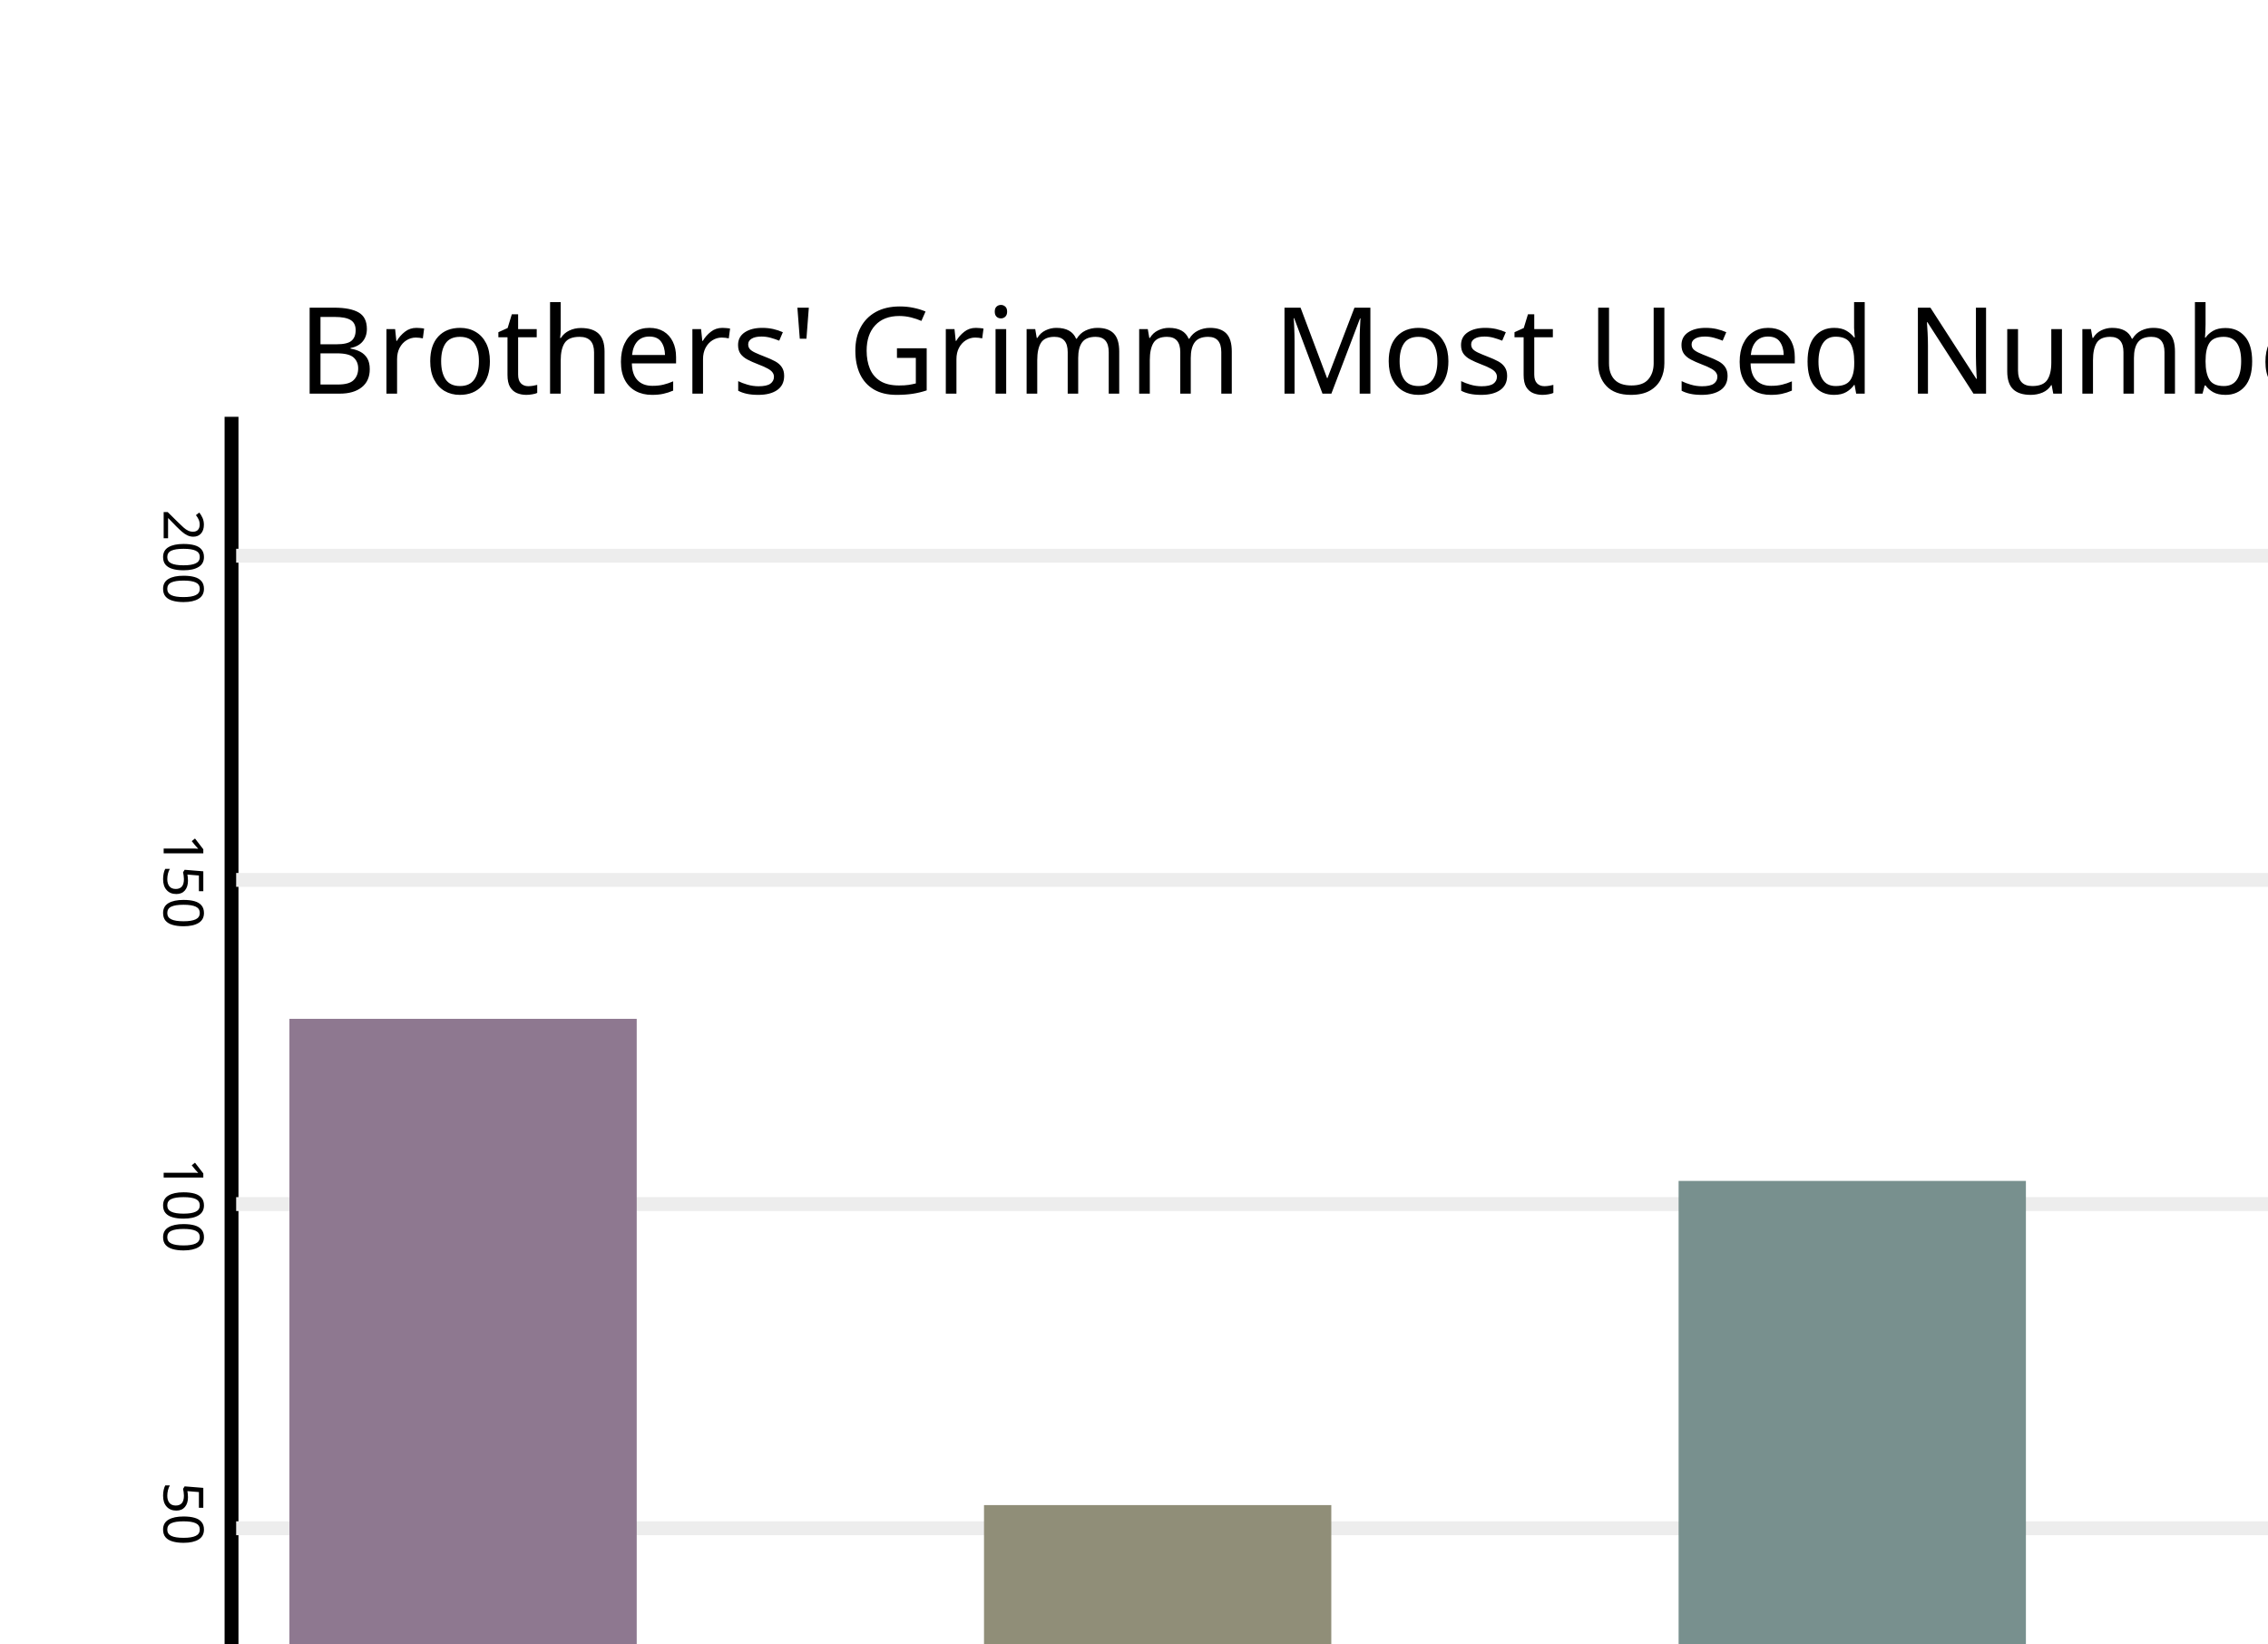
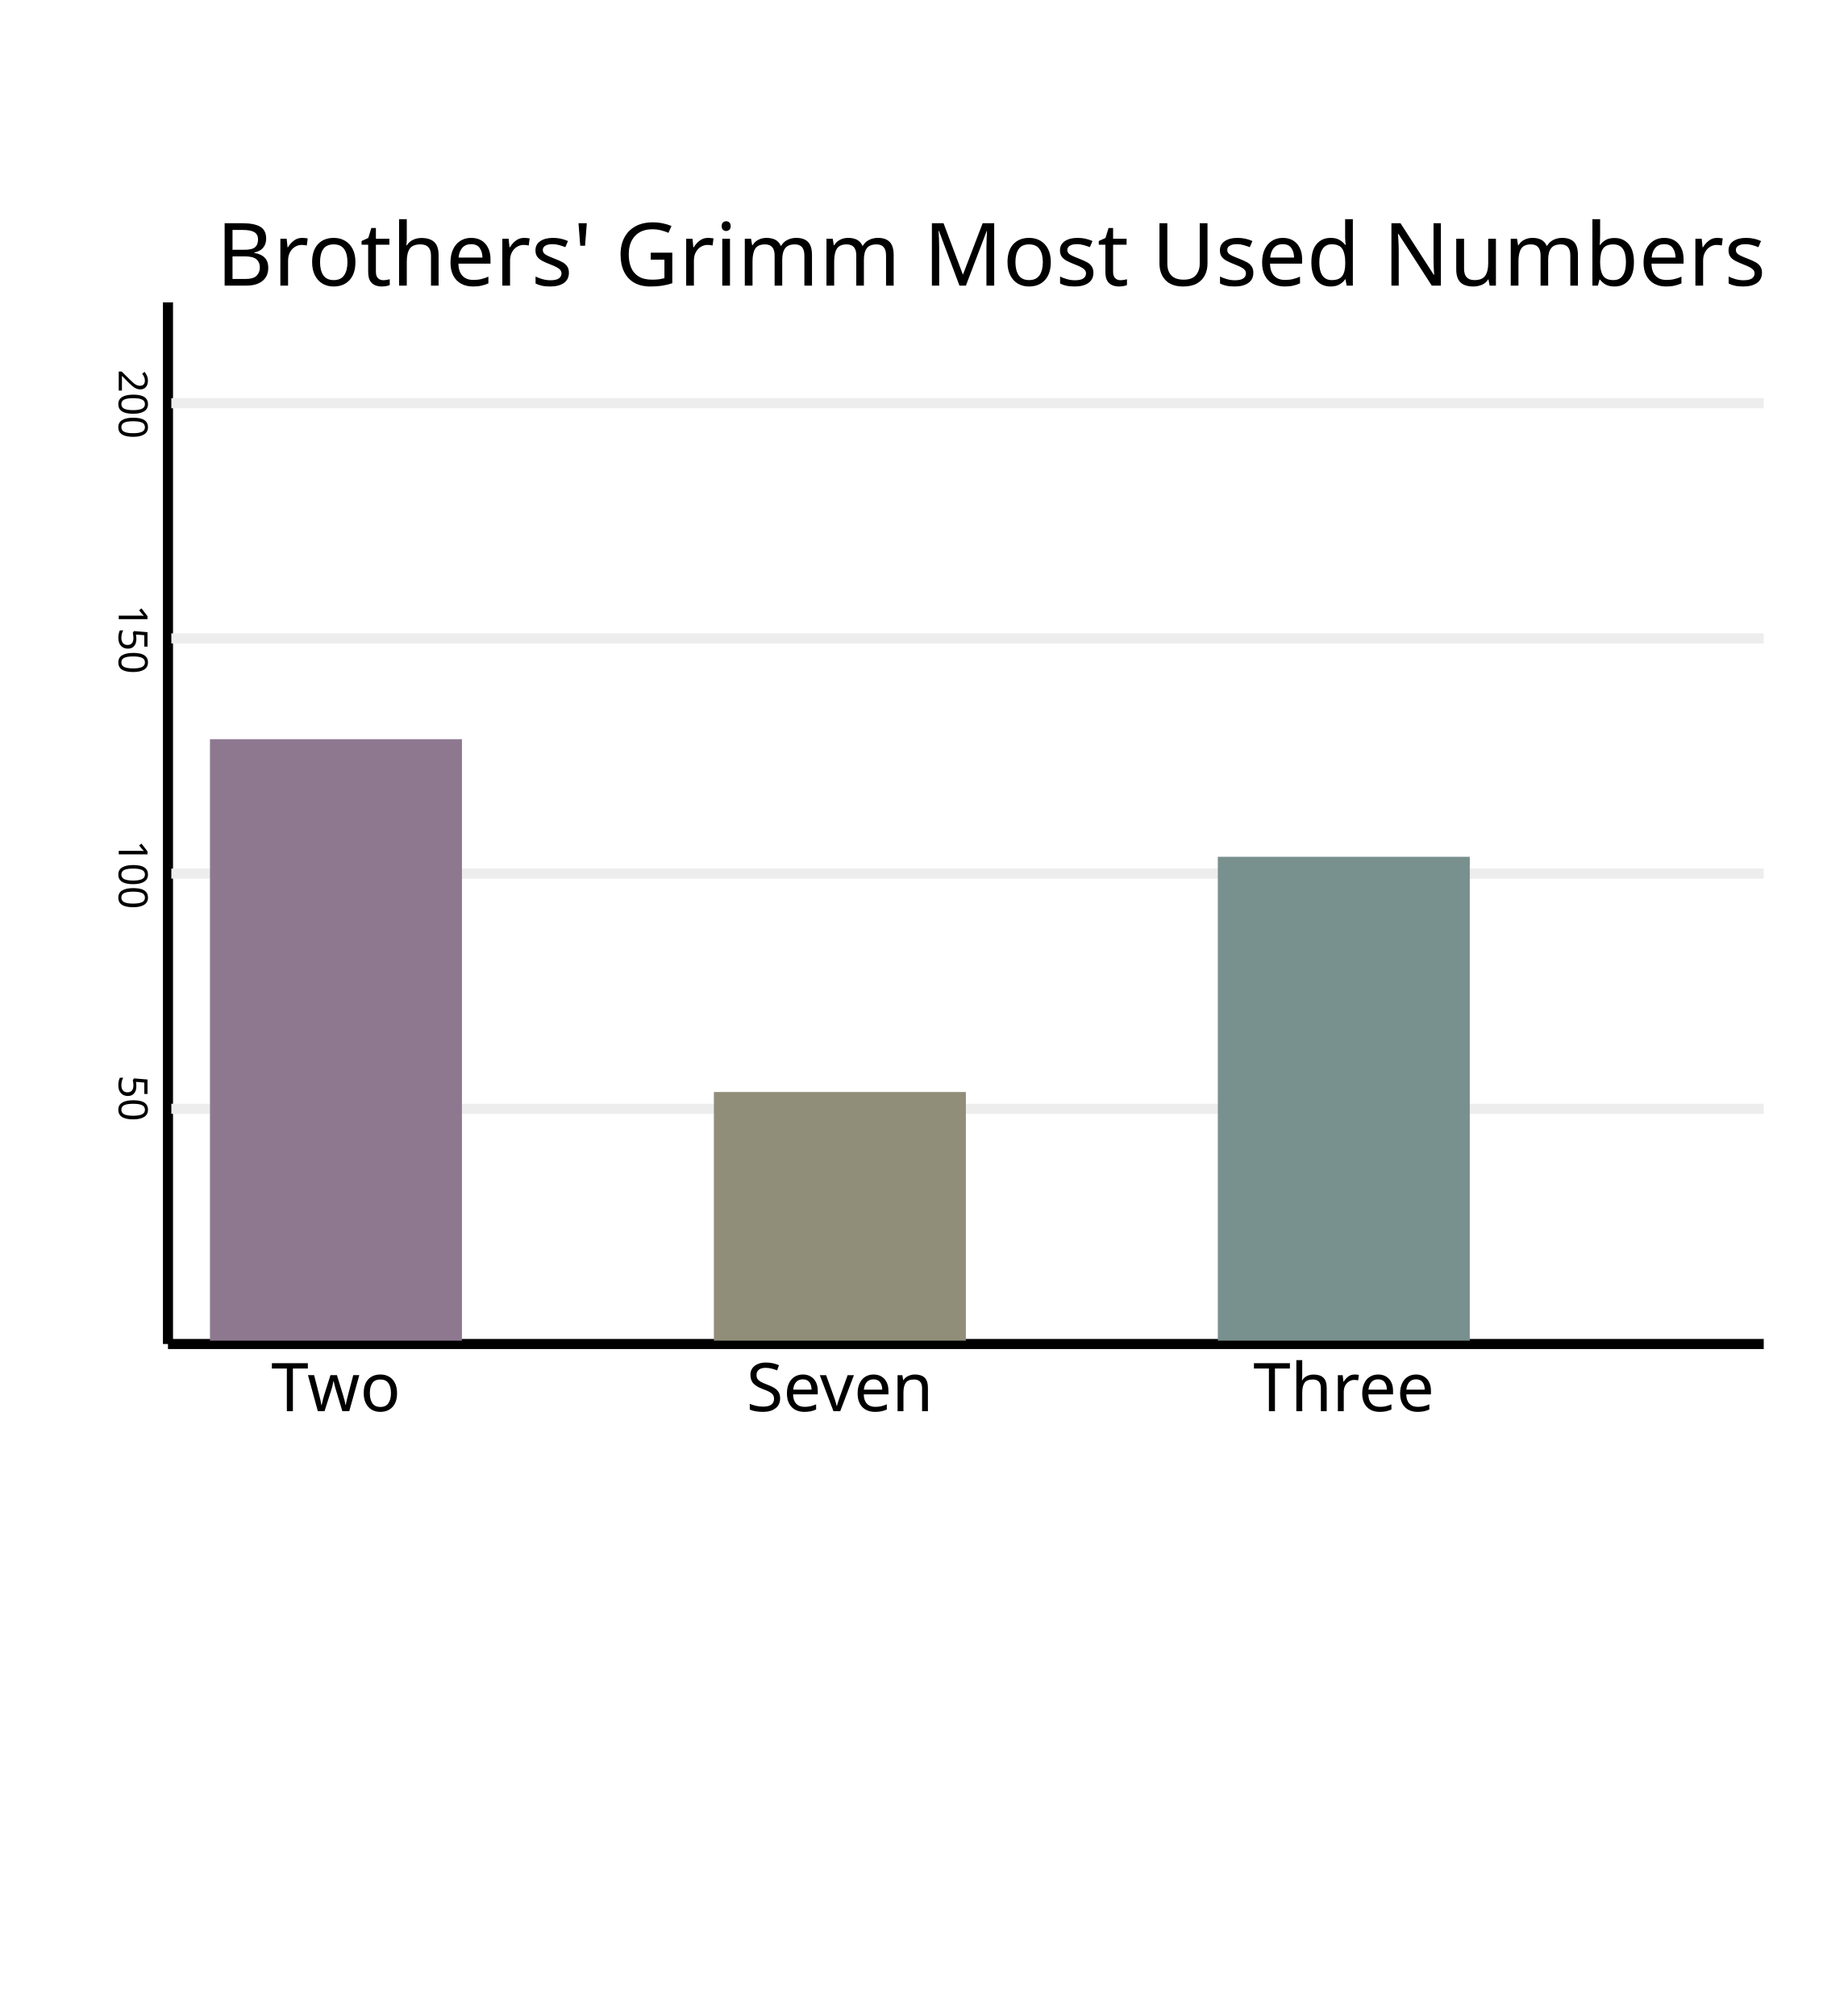
- <svg xmlns="http://www.w3.org/2000/svg" width="100%" height="100%">
+ <svg xmlns="http://www.w3.org/2000/svg" width="550" height="600">
  <g alignment-baseline="baseline" transform="translate (25, 100)">
    <line x1="25" y1="300" x2="500" y2="300" stroke="black" stroke-width="3" />
    <line x1="25" y1="300" x2="25" y2="-10" stroke="black" stroke-width="3" />
    <line x1="26" y1="230" x2="500" y2="230" stroke="#EDEDED" stroke-width="3" />
    <line x1="26" y1="160" x2="500" y2="160" stroke="#EDEDED" stroke-width="3" />
    <line x1="26" y1="90" x2="500" y2="90" stroke="#EDEDED" stroke-width="3" />
    <line x1="26" y1="20" x2="500" y2="20" stroke="#EDEDED" stroke-width="3" />
    <line x1="75" y1="299" x2="75" y2="120" stroke="#8E7890" stroke-width="75" />
    <line x1="225" y1="299" x2="225" y2="225" stroke="#908E78" stroke-width="75" />
    <line x1="375" y1="299" x2="375" y2="155" stroke="#78908E" stroke-width="75" />
    <text x="15" y="220" fill="black" style="font-family:sans-serif;font-size:12px; writing-mode: tb; glyph-orientation-vertical: 5">50</text>
    <text x="15" y="150" fill="black" style="font-family:sans-serif;font-size:12px; writing-mode: tb; glyph-orientation-horizontal: 5">100</text>
    <text x="15" y="80" fill="black" style="font-family:sans-serif;font-size:12px; writing-mode: tb; glyph-orientation-vertical: 5">150</text>
    <text x="15" y="10" fill="black" style="font-family:sans-serif;font-size:12px; writing-mode: tb; glyph-orientation-horizontal: 5">200</text>
    <text x="75" y="320" fill="black" style="font-family:sans-serif;font-size:20px; glyph-orientation-horizontal: 5; text-anchor: middle">Two</text>
    <text x="225" y="320" fill="black" style="font-family:sans-serif;font-size:20px; glyph-orientation-horizontal: 5; text-anchor: middle">Seven</text>
    <text x="375" y="320" fill="black" style="font-family:sans-serif;font-size:20px; glyph-orientation-horizontal: 5; text-anchor: middle">Three</text>
    <text x="270" y="-15" fill="black" style="font-family:sans-serif;font-size:26px; text-anchor: middle">Brothers' Grimm Most Used Numbers</text>
  </g>
</svg>
